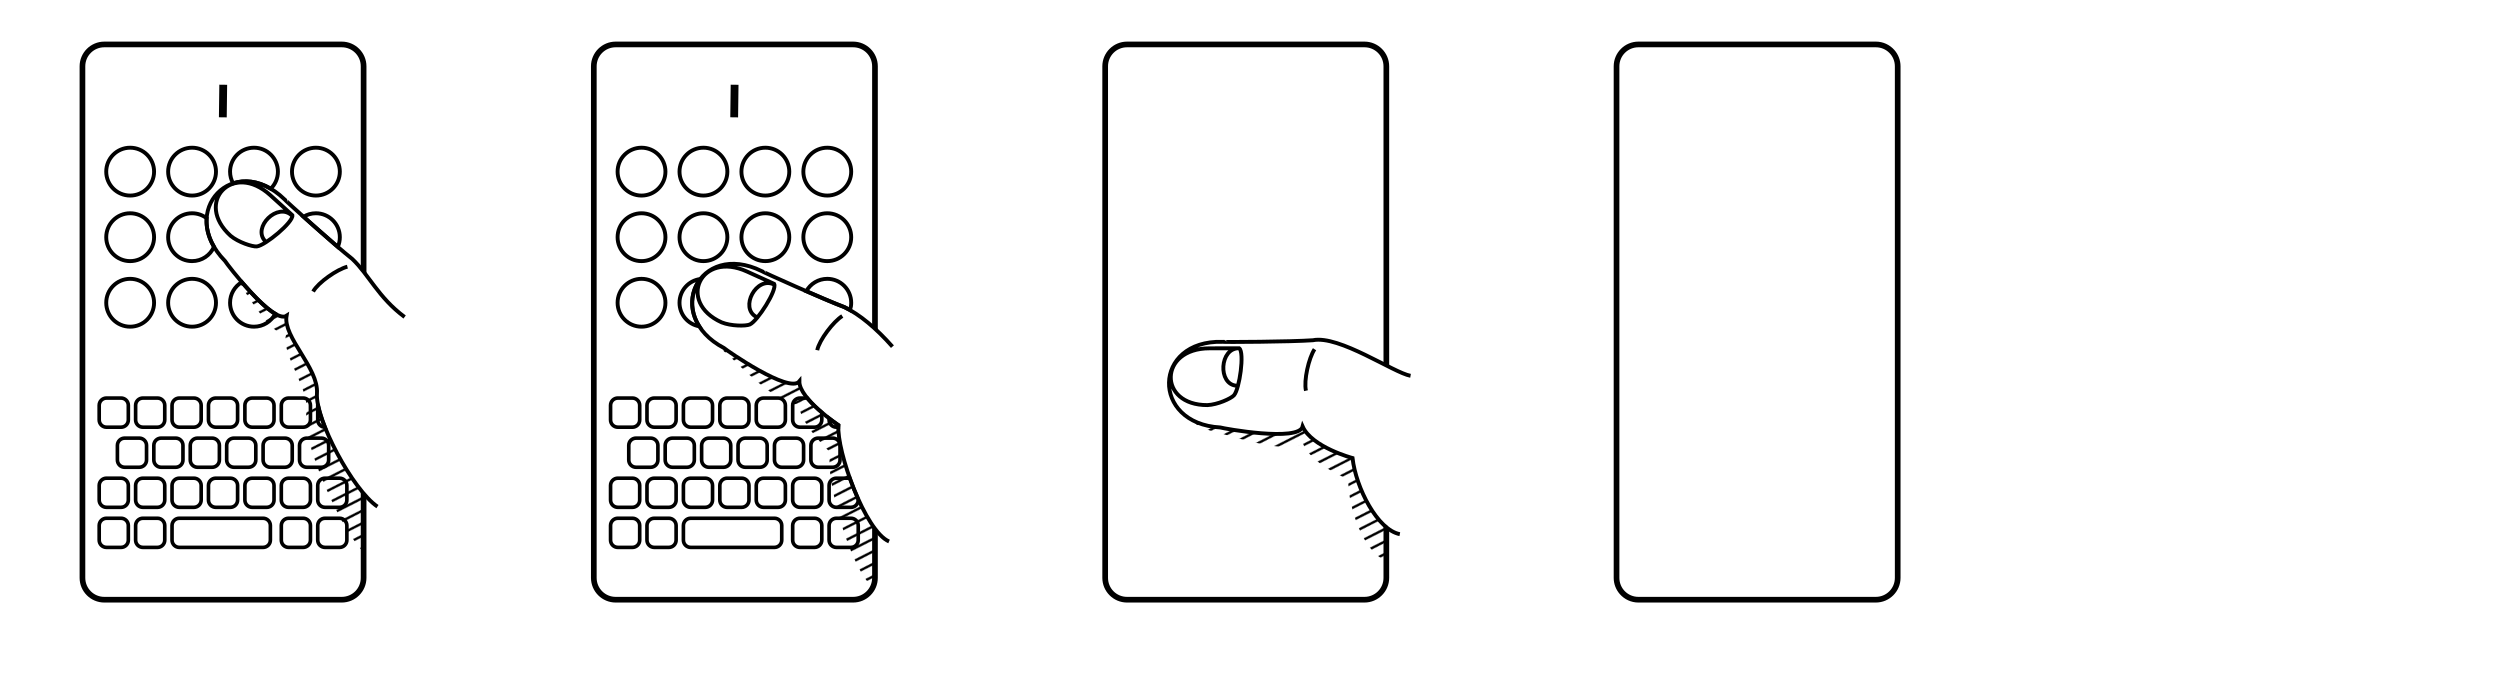
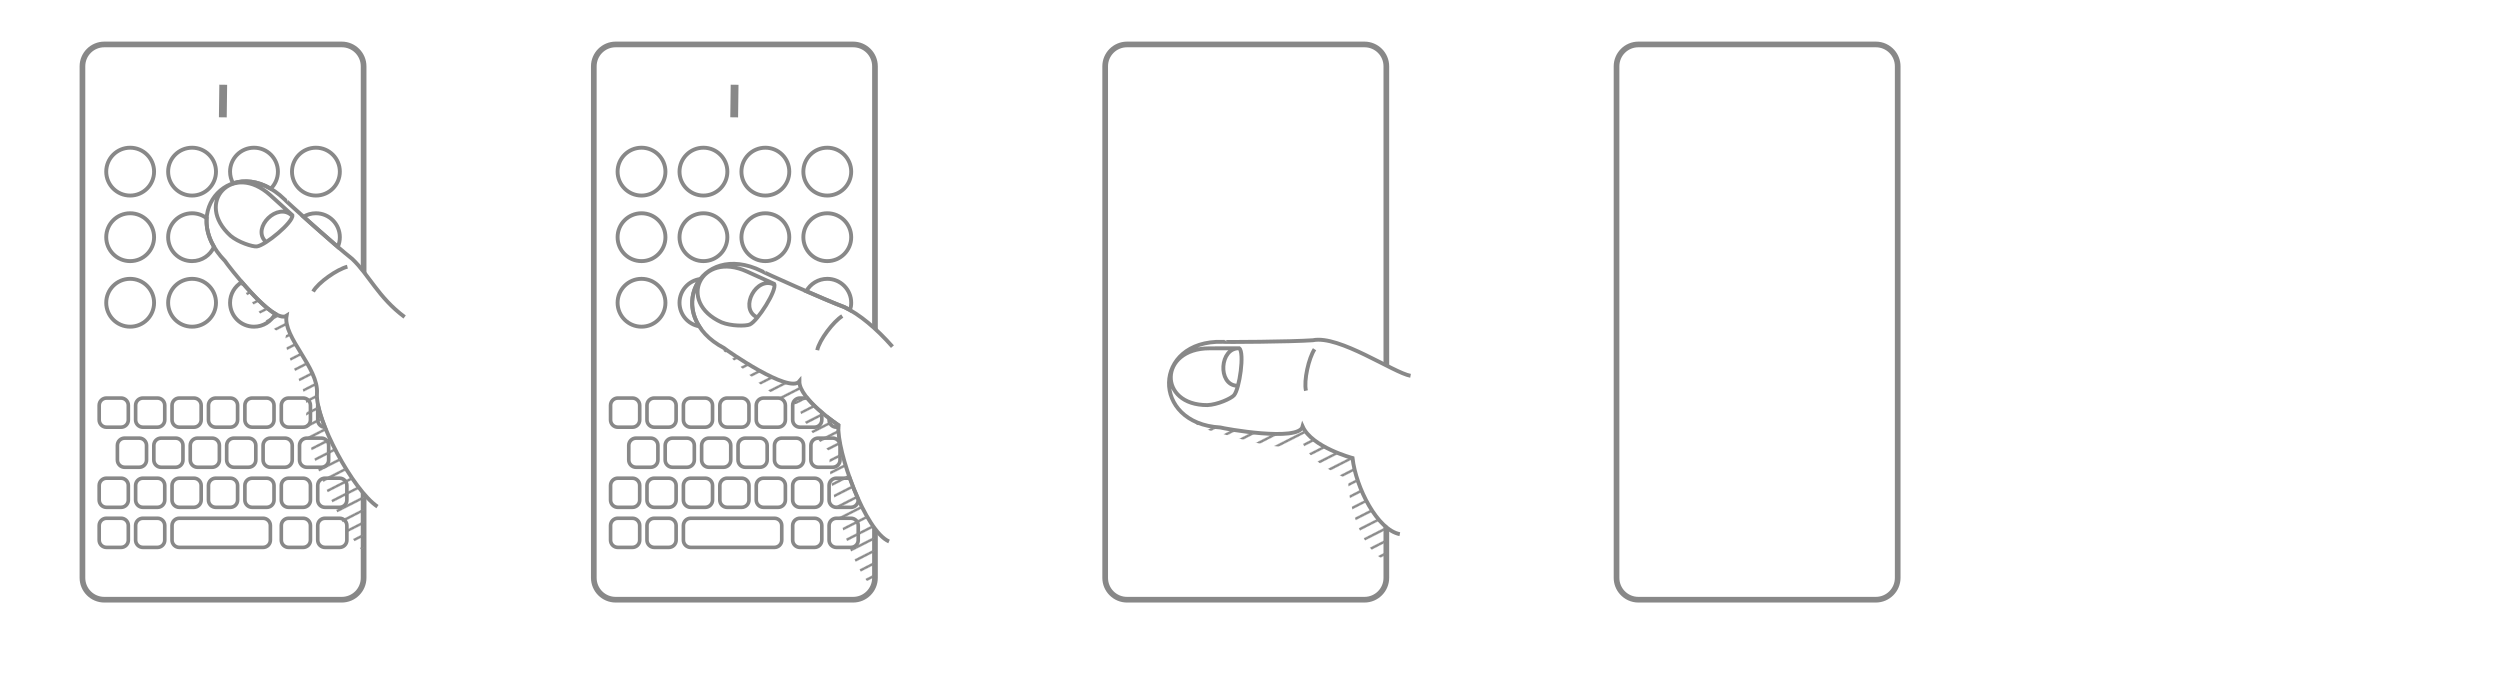
- <svg xmlns="http://www.w3.org/2000/svg" viewBox="0 0 640 175" version="1.1" id="svg1282">
-   <defs id="defs686">
+ <svg xmlns="http://www.w3.org/2000/svg" viewBox="0 0 640 175" version="1.1">
+   <defs>
    <pattern x="0" y="0" width="25" height="25" patternUnits="userSpaceOnUse" viewBox="0 0 100 100" patternTransform="matrix(-0.053636, 0.155565, -0.150254, -0.051805, 71.06921, 93.67004)" id="pattern-0">
-       <rect width="15.358" height="154.244" style="fill: black;" transform="matrix(0.707107, -0.707107, 0.707107, 0.707107, -9.963383, 0.896367)" id="rect667" />
-       <rect width="15.358" height="154.244" style="fill: black;" transform="matrix(0.707107, -0.707107, 0.707107, 0.707107, -60, 50.85975)" id="rect669" />
-       <rect width="15.358" height="154.244" style="fill: black;" transform="matrix(0.707107, -0.707107, 0.707107, 0.707107, 40, -49.14025)" id="rect671" />
+       <rect width="15.358" height="154.244" style="fill: #888;" transform="matrix(0.707107, -0.707107, 0.707107, 0.707107, -9.963383, 0.896367)" />
+       <rect width="15.358" height="154.244" style="fill: #888;" transform="matrix(0.707107, -0.707107, 0.707107, 0.707107, -60, 50.85975)" />
+       <rect width="15.358" height="154.244" style="fill: #888;" transform="matrix(0.707107, -0.707107, 0.707107, 0.707107, 40, -49.14025)" />
    </pattern>
  </defs>
-   <circle style="stroke: rgb(0, 0, 0); fill: none;" cx="33.319" cy="43.938" r="6.125" id="circle966" />
-   <circle style="stroke: rgb(0, 0, 0); fill: none;" cx="49.169" cy="43.938" r="6.125" id="circle968" />
-   <path d="M 71.146 43.938 C 71.146 45.648 70.444 47.196 69.313 48.308 C 65.866 46.273 62.473 46.002 59.674 46.929 C 59.178 46.044 58.896 45.023 58.896 43.938 C 58.896 40.554 61.639 37.812 65.021 37.812 C 68.404 37.812 71.146 40.554 71.146 43.938 Z" style="stroke: rgb(0, 0, 0); fill: none;" id="path970" />
-   <circle style="stroke: rgb(0, 0, 0); fill: none;" cx="80.873" cy="43.938" r="6.125" id="circle972" />
-   <circle style="stroke: rgb(0, 0, 0); fill: none;" cx="33.319" cy="60.721" r="6.125" id="circle974" />
-   <path d="M 49.169 66.846 C 45.787 66.846 43.044 64.104 43.044 60.721 C 43.044 57.338 45.787 54.596 49.169 54.596 C 50.571 54.596 51.863 55.067 52.895 55.858 C 52.743 58.146 53.301 60.66 54.782 63.179 C 53.835 65.338 51.679 66.846 49.169 66.846 Z" style="stroke: rgb(0, 0, 0); fill: none;" id="path976" />
-   <path d="M 65.021 83.63 C 61.639 83.63 58.896 80.888 58.896 77.505 C 58.896 75.258 60.105 73.294 61.91 72.228 C 64.553 75.313 67.904 78.844 70.455 80.336 C 69.431 82.294 67.383 83.63 65.021 83.63 Z" style="stroke: rgb(0, 0, 0); fill: none;" id="path978" />
-   <path d="M 86.998 60.721 C 86.998 61.605 86.81 62.445 86.473 63.204 C 83.755 60.871 80.401 57.906 77.696 55.483 C 78.623 54.92 79.71 54.596 80.873 54.596 C 84.255 54.596 86.998 57.338 86.998 60.721 Z" style="stroke: rgb(0, 0, 0); fill: none;" id="path980" />
-   <circle style="stroke: rgb(0, 0, 0); fill: none;" cx="33.319" cy="77.505" r="6.125" id="circle982" />
-   <circle style="stroke: rgb(0, 0, 0); fill: none;" cx="49.169" cy="77.505" r="6.125" id="circle984" />
-   <g transform="matrix(0.932436, 0, 0, 0.932436, -351.9073, -268.6124)" id="g1036">
-     <rect x="404.639" y="397.362" width="8" height="8" rx="2" ry="2" style="fill: none; stroke: rgb(0, 0, 0);" id="rect986" />
-     <rect x="414.639" y="397.362" width="8" height="8" rx="2" ry="2" style="fill: none; stroke: rgb(0, 0, 0);" id="rect988" />
-     <rect x="424.639" y="397.362" width="8" height="8" rx="2" ry="2" style="fill: none; stroke: rgb(0, 0, 0);" id="rect990" />
-     <rect x="434.639" y="397.362" width="8" height="8" rx="2" ry="2" style="fill: none; stroke: rgb(0, 0, 0);" id="rect992" />
-     <rect x="444.639" y="397.362" width="8" height="8" rx="2" ry="2" style="fill: none; stroke: rgb(0, 0, 0);" id="rect994" />
-     <rect x="454.639" y="397.362" width="8" height="8" rx="2" ry="2" style="fill: none; stroke: rgb(0, 0, 0);" id="rect996" />
-     <path d="M 464.639 403.362 L 464.639 399.362 C 464.639 399.242 464.65 399.124 464.67 399.01 C 465.019 400.856 465.706 403.037 466.628 405.362 C 465.528 405.356 464.639 404.463 464.639 403.362 Z" style="fill: none; stroke: rgb(0, 0, 0);" id="path998" />
-     <rect x="409.639" y="408.362" width="8" height="8" rx="2" ry="2" style="fill: none; stroke: rgb(0, 0, 0);" id="rect1000" />
-     <rect x="419.639" y="408.362" width="8" height="8" rx="2" ry="2" style="fill: none; stroke: rgb(0, 0, 0);" id="rect1002" />
-     <rect x="429.639" y="408.362" width="8" height="8" rx="2" ry="2" style="fill: none; stroke: rgb(0, 0, 0);" id="rect1004" />
-     <rect x="439.639" y="408.362" width="8" height="8" rx="2" ry="2" style="fill: none; stroke: rgb(0, 0, 0);" id="rect1006" />
-     <rect x="449.639" y="408.362" width="8" height="8" rx="2" ry="2" style="fill: none; stroke: rgb(0, 0, 0);" id="rect1008" />
-     <rect x="459.639" y="408.362" width="8" height="8" rx="2" ry="2" style="fill: none; stroke: rgb(0, 0, 0);" id="rect1010" />
-     <rect x="404.639" y="419.362" width="8" height="8" rx="2" ry="2" style="fill: none; stroke: rgb(0, 0, 0);" id="rect1012" />
-     <rect x="414.639" y="419.362" width="8" height="8" rx="2" ry="2" style="fill: none; stroke: rgb(0, 0, 0);" id="rect1014" />
-     <rect x="424.639" y="419.362" width="8" height="8" rx="2" ry="2" style="fill: none; stroke: rgb(0, 0, 0);" id="rect1016" />
-     <rect x="434.639" y="419.362" width="8" height="8" rx="2" ry="2" style="fill: none; stroke: rgb(0, 0, 0);" id="rect1018" />
-     <rect x="444.639" y="419.362" width="8" height="8" rx="2" ry="2" style="fill: none; stroke: rgb(0, 0, 0);" id="rect1020" />
-     <rect x="454.639" y="419.362" width="8" height="8" rx="2" ry="2" style="fill: none; stroke: rgb(0, 0, 0);" id="rect1022" />
-     <rect x="464.639" y="419.362" width="8" height="8" rx="2" ry="2" style="fill: none; stroke: rgb(0, 0, 0);" id="rect1024" />
-     <rect x="404.639" y="430.362" width="8" height="8" rx="2" ry="2" style="fill: none; stroke: rgb(0, 0, 0);" id="rect1026" />
-     <rect x="414.639" y="430.362" width="8" height="8" rx="2" ry="2" style="fill: none; stroke: rgb(0, 0, 0);" id="rect1028" />
-     <rect x="424.639" y="430.362" width="27" height="8" rx="2" ry="2" style="fill: none; stroke: rgb(0, 0, 0);" id="rect1030" />
-     <rect x="454.639" y="430.362" width="8" height="8" rx="2" ry="2" style="fill: none; stroke: rgb(0, 0, 0);" id="rect1032" />
-     <rect x="464.639" y="430.362" width="8" height="8" rx="2" ry="2" style="fill: none; stroke: rgb(0, 0, 0);" id="rect1034" />
+   <circle style="stroke: #888; fill: none;" cx="33.319" cy="43.938" r="6.125" />
+   <circle style="stroke: #888; fill: none;" cx="49.169" cy="43.938" r="6.125" />
+   <path d="M 71.146 43.938 C 71.146 45.648 70.444 47.196 69.313 48.308 C 65.866 46.273 62.473 46.002 59.674 46.929 C 59.178 46.044 58.896 45.023 58.896 43.938 C 58.896 40.554 61.639 37.812 65.021 37.812 C 68.404 37.812 71.146 40.554 71.146 43.938 Z" style="stroke: #888; fill: none;" />
+   <circle style="stroke: #888; fill: none;" cx="80.873" cy="43.938" r="6.125" />
+   <circle style="stroke: #888; fill: none;" cx="33.319" cy="60.721" r="6.125" />
+   <path d="M 49.169 66.846 C 45.787 66.846 43.044 64.104 43.044 60.721 C 43.044 57.338 45.787 54.596 49.169 54.596 C 50.571 54.596 51.863 55.067 52.895 55.858 C 52.743 58.146 53.301 60.66 54.782 63.179 C 53.835 65.338 51.679 66.846 49.169 66.846 Z" style="stroke: #888; fill: none;" />
+   <path d="M 65.021 83.63 C 61.639 83.63 58.896 80.888 58.896 77.505 C 58.896 75.258 60.105 73.294 61.91 72.228 C 64.553 75.313 67.904 78.844 70.455 80.336 C 69.431 82.294 67.383 83.63 65.021 83.63 Z" style="stroke: #888; fill: none;" />
+   <path d="M 86.998 60.721 C 86.998 61.605 86.81 62.445 86.473 63.204 C 83.755 60.871 80.401 57.906 77.696 55.483 C 78.623 54.92 79.71 54.596 80.873 54.596 C 84.255 54.596 86.998 57.338 86.998 60.721 Z" style="stroke: #888; fill: none;" />
+   <circle style="stroke: #888; fill: none;" cx="33.319" cy="77.505" r="6.125" />
+   <circle style="stroke: #888; fill: none;" cx="49.169" cy="77.505" r="6.125" />
+   <g transform="matrix(0.932436, 0, 0, 0.932436, -351.9073, -268.6124)">
+     <rect x="404.639" y="397.362" width="8" height="8" rx="2" ry="2" style="fill: none; stroke: #888;" />
+     <rect x="414.639" y="397.362" width="8" height="8" rx="2" ry="2" style="fill: none; stroke: #888;" />
+     <rect x="424.639" y="397.362" width="8" height="8" rx="2" ry="2" style="fill: none; stroke: #888;" />
+     <rect x="434.639" y="397.362" width="8" height="8" rx="2" ry="2" style="fill: none; stroke: #888;" />
+     <rect x="444.639" y="397.362" width="8" height="8" rx="2" ry="2" style="fill: none; stroke: #888;" />
+     <rect x="454.639" y="397.362" width="8" height="8" rx="2" ry="2" style="fill: none; stroke: #888;" />
+     <path d="M 464.639 403.362 L 464.639 399.362 C 464.639 399.242 464.65 399.124 464.67 399.01 C 465.019 400.856 465.706 403.037 466.628 405.362 C 465.528 405.356 464.639 404.463 464.639 403.362 Z" style="fill: none; stroke: #888;" />
+     <rect x="409.639" y="408.362" width="8" height="8" rx="2" ry="2" style="fill: none; stroke: #888;" />
+     <rect x="419.639" y="408.362" width="8" height="8" rx="2" ry="2" style="fill: none; stroke: #888;" />
+     <rect x="429.639" y="408.362" width="8" height="8" rx="2" ry="2" style="fill: none; stroke: #888;" />
+     <rect x="439.639" y="408.362" width="8" height="8" rx="2" ry="2" style="fill: none; stroke: #888;" />
+     <rect x="449.639" y="408.362" width="8" height="8" rx="2" ry="2" style="fill: none; stroke: #888;" />
+     <rect x="459.639" y="408.362" width="8" height="8" rx="2" ry="2" style="fill: none; stroke: #888;" />
+     <rect x="404.639" y="419.362" width="8" height="8" rx="2" ry="2" style="fill: none; stroke: #888;" />
+     <rect x="414.639" y="419.362" width="8" height="8" rx="2" ry="2" style="fill: none; stroke: #888;" />
+     <rect x="424.639" y="419.362" width="8" height="8" rx="2" ry="2" style="fill: none; stroke: #888;" />
+     <rect x="434.639" y="419.362" width="8" height="8" rx="2" ry="2" style="fill: none; stroke: #888;" />
+     <rect x="444.639" y="419.362" width="8" height="8" rx="2" ry="2" style="fill: none; stroke: #888;" />
+     <rect x="454.639" y="419.362" width="8" height="8" rx="2" ry="2" style="fill: none; stroke: #888;" />
+     <rect x="464.639" y="419.362" width="8" height="8" rx="2" ry="2" style="fill: none; stroke: #888;" />
+     <rect x="404.639" y="430.362" width="8" height="8" rx="2" ry="2" style="fill: none; stroke: #888;" />
+     <rect x="414.639" y="430.362" width="8" height="8" rx="2" ry="2" style="fill: none; stroke: #888;" />
+     <rect x="424.639" y="430.362" width="27" height="8" rx="2" ry="2" style="fill: none; stroke: #888;" />
+     <rect x="454.639" y="430.362" width="8" height="8" rx="2" ry="2" style="fill: none; stroke: #888;" />
+     <rect x="464.639" y="430.362" width="8" height="8" rx="2" ry="2" style="fill: none; stroke: #888;" />
  </g>
-   <path d="M 96.627 129.693 C 90.286 125.399 80.679 107.353 81.142 100.697 C 81.599 94.179 72.404 86.378 73.353 80.836 C 69.899 83.103 58.076 67.61 57.599 66.805 C 45.115 54.083 59.863 38.546 72.806 50.998 C 72.741 51.09 85.937 62.957 90.165 66.279 C 94.479 70.352 96.772 76.083 103.584 81.151 M 80.156 74.635 C 81.475 72.291 86.344 68.92 88.935 68.272 M 65.741 63.09 C 64.595 63.191 61.012 62.025 59.031 60.365 C 49.599 51.855 59.593 41.211 69.208 49.978 L 74.852 55.098 C 75.159 56.837 67.887 62.858 65.741 63.09 Z M 67.932 61.769 C 64.433 58.253 71.145 51.591 74.773 55.231" style="stroke: rgb(0, 0, 0); fill: none;" id="path1038" />
-   <line style="stroke: rgb(0, 0, 0); stroke-width: 2px;" x1="57.042" y1="30.037" x2="57.148" y2="21.694" id="line1040" />
-   <path style="color:#000000;font-style:normal;font-variant:normal;font-weight:normal;font-stretch:normal;font-size:medium;line-height:normal;font-family:sans-serif;font-variant-ligatures:normal;font-variant-position:normal;font-variant-caps:normal;font-variant-numeric:normal;font-variant-alternates:normal;font-variant-east-asian:normal;font-feature-settings:normal;font-variation-settings:normal;text-indent:0;text-align:start;text-decoration:none;text-decoration-line:none;text-decoration-style:solid;text-decoration-color:#000000;letter-spacing:normal;word-spacing:normal;text-transform:none;writing-mode:lr-tb;direction:ltr;text-orientation:mixed;dominant-baseline:auto;baseline-shift:baseline;text-anchor:start;white-space:normal;shape-padding:0;shape-margin:0;inline-size:0;clip-rule:nonzero;display:inline;overflow:visible;visibility:visible;opacity:1;isolation:auto;mix-blend-mode:normal;color-interpolation:sRGB;color-interpolation-filters:linearRGB;solid-color:#000000;solid-opacity:1;vector-effect:none;fill:#000000;fill-opacity:1;fill-rule:nonzero;stroke:none;stroke-linecap:butt;stroke-linejoin:miter;stroke-miterlimit:4;stroke-dasharray:none;stroke-dashoffset:0;stroke-opacity:1;color-rendering:auto;image-rendering:auto;shape-rendering:auto;text-rendering:auto;enable-background:accumulate;stop-color:#000000;stop-opacity:1" d="M 26.702 10.651 C 23.218 10.651 20.379 13.49 20.379 16.973 L 20.379 147.93 C 20.379 151.413 23.218 154.252 26.702 154.252 L 87.49 154.252 C 90.972 154.252 93.811 151.413 93.811 147.93 L 93.811 127.2 L 92.356 125.857 L 92.356 147.93 C 92.356 150.627 90.186 152.797 87.49 152.797 L 26.702 152.797 C 24.004 152.797 21.833 150.627 21.833 147.93 L 21.833 16.973 C 21.833 14.276 24.004 12.105 26.702 12.105 L 87.49 12.105 C 90.186 12.105 92.356 14.276 92.356 16.973 L 92.356 68.656 L 93.811 70.335 L 93.811 16.973 C 93.811 13.49 90.972 10.651 87.49 10.651 Z" id="path1042" />
-   <path d="M 93.179 141.385 C 87.467 136.284 77.033 112.617 78.38 106.082 C 79.701 99.683 71.629 90.726 73.308 85.36 C 69.677 87.102 60.412 71.055 59.61 69.45 C 63.241 73.992 70.723 82.562 73.353 80.836 C 72.404 86.378 81.599 94.179 81.142 100.697 C 80.702 107.025 87.906 120.322 93.135 126.431 L 93.179 141.385 Z" style="fill: url(#pattern-0);" id="path1044" />
-   <circle style="stroke: rgb(0, 0, 0); fill: none;" cx="164.228" cy="43.938" r="6.125" id="circle1102" />
-   <circle style="stroke: rgb(0, 0, 0); fill: none;" cx="180.079" cy="43.938" r="6.125" id="circle1104" />
-   <circle style="stroke: rgb(0, 0, 0); fill: none;" cx="195.93" cy="43.938" r="6.125" id="circle1106" />
-   <circle style="stroke: rgb(0, 0, 0); fill: none;" cx="211.782" cy="43.938" r="6.125" id="circle1108" />
-   <circle style="stroke: rgb(0, 0, 0); fill: none;" cx="164.228" cy="60.721" r="6.125" id="circle1110" />
-   <circle style="stroke: rgb(0, 0, 0); fill: none;" cx="180.079" cy="60.721" r="6.125" id="circle1112" />
-   <circle style="stroke: rgb(0, 0, 0); fill: none;" cx="211.782" cy="60.721" r="6.125" id="circle1114" />
-   <circle style="stroke: rgb(0, 0, 0); fill: none;" cx="164.228" cy="77.505" r="6.125" id="circle1116" />
-   <path d="M 173.953 77.505 C 173.953 74.394 176.274 71.823 179.279 71.431 C 176.769 74.658 176.352 79.37 178.999 83.535 C 176.132 83.026 173.953 80.519 173.953 77.505 Z" style="stroke: rgb(0, 0, 0); fill: none;" id="path1118" />
-   <g transform="matrix(0.932436, 0, 0, 0.932436, -220.9982, -268.6124)" id="g1170">
-     <rect x="404.639" y="397.362" width="8" height="8" rx="2" ry="2" style="fill: none; stroke: rgb(0, 0, 0);" id="rect1120" />
-     <rect x="414.639" y="397.362" width="8" height="8" rx="2" ry="2" style="fill: none; stroke: rgb(0, 0, 0);" id="rect1122" />
-     <rect x="424.639" y="397.362" width="8" height="8" rx="2" ry="2" style="fill: none; stroke: rgb(0, 0, 0);" id="rect1124" />
-     <rect x="434.639" y="397.362" width="8" height="8" rx="2" ry="2" style="fill: none; stroke: rgb(0, 0, 0);" id="rect1126" />
-     <rect x="444.639" y="397.362" width="8" height="8" rx="2" ry="2" style="fill: none; stroke: rgb(0, 0, 0);" id="rect1128" />
-     <path d="M 456.639 397.362 L 458.648 397.362 C 459.798 398.766 461.255 400.14 462.639 401.317 L 462.639 403.362 C 462.639 404.467 461.744 405.362 460.639 405.362 L 456.639 405.362 C 455.534 405.362 454.639 404.467 454.639 403.362 L 454.639 399.362 C 454.639 398.257 455.534 397.362 456.639 397.362 Z" style="fill: none; stroke: rgb(0, 0, 0);" id="path1130" />
-     <path d="M 466.639 405.362 C 465.534 405.362 464.639 404.467 464.639 403.362 L 464.639 402.935 C 466.115 404.073 467.196 404.793 467.196 404.793 C 467.183 404.974 467.176 405.164 467.173 405.362 Z" style="fill: none; stroke: rgb(0, 0, 0);" id="path1132" />
-     <rect x="409.639" y="408.362" width="8" height="8" rx="2" ry="2" style="fill: none; stroke: rgb(0, 0, 0);" id="rect1134" />
-     <rect x="419.639" y="408.362" width="8" height="8" rx="2" ry="2" style="fill: none; stroke: rgb(0, 0, 0);" id="rect1136" />
-     <rect x="429.639" y="408.362" width="8" height="8" rx="2" ry="2" style="fill: none; stroke: rgb(0, 0, 0);" id="rect1138" />
-     <rect x="439.639" y="408.362" width="8" height="8" rx="2" ry="2" style="fill: none; stroke: rgb(0, 0, 0);" id="rect1140" />
-     <rect x="449.639" y="408.362" width="8" height="8" rx="2" ry="2" style="fill: none; stroke: rgb(0, 0, 0);" id="rect1142" />
-     <rect x="459.639" y="408.362" width="8" height="8" rx="2" ry="2" style="fill: none; stroke: rgb(0, 0, 0);" id="rect1144" />
-     <rect x="404.639" y="419.362" width="8" height="8" rx="2" ry="2" style="fill: none; stroke: rgb(0, 0, 0);" id="rect1146" />
-     <rect x="414.639" y="419.362" width="8" height="8" rx="2" ry="2" style="fill: none; stroke: rgb(0, 0, 0);" id="rect1148" />
-     <rect x="424.639" y="419.362" width="8" height="8" rx="2" ry="2" style="fill: none; stroke: rgb(0, 0, 0);" id="rect1150" />
-     <rect x="434.639" y="419.362" width="8" height="8" rx="2" ry="2" style="fill: none; stroke: rgb(0, 0, 0);" id="rect1152" />
-     <rect x="444.639" y="419.362" width="8" height="8" rx="2" ry="2" style="fill: none; stroke: rgb(0, 0, 0);" id="rect1154" />
-     <rect x="454.639" y="419.362" width="8" height="8" rx="2" ry="2" style="fill: none; stroke: rgb(0, 0, 0);" id="rect1156" />
-     <path d="M 466.639 419.362 L 470.328 419.362 C 471.021 421.303 471.801 423.25 472.639 425.105 L 472.639 425.362 C 472.639 426.467 471.744 427.362 470.639 427.362 L 466.639 427.362 C 465.534 427.362 464.639 426.467 464.639 425.362 L 464.639 421.362 C 464.639 420.257 465.534 419.362 466.639 419.362 Z" style="fill: none; stroke: rgb(0, 0, 0);" id="path1158" />
-     <rect x="404.639" y="430.362" width="8" height="8" rx="2" ry="2" style="fill: none; stroke: rgb(0, 0, 0);" id="rect1160" />
-     <rect x="414.639" y="430.362" width="8" height="8" rx="2" ry="2" style="fill: none; stroke: rgb(0, 0, 0);" id="rect1162" />
-     <rect x="424.639" y="430.362" width="27" height="8" rx="2" ry="2" style="fill: none; stroke: rgb(0, 0, 0);" id="rect1164" />
-     <rect x="454.639" y="430.362" width="8" height="8" rx="2" ry="2" style="fill: none; stroke: rgb(0, 0, 0);" id="rect1166" />
-     <rect x="464.639" y="430.362" width="8" height="8" rx="2" ry="2" style="fill: none; stroke: rgb(0, 0, 0);" id="rect1168" />
+   <path d="M 96.627 129.693 C 90.286 125.399 80.679 107.353 81.142 100.697 C 81.599 94.179 72.404 86.378 73.353 80.836 C 69.899 83.103 58.076 67.61 57.599 66.805 C 45.115 54.083 59.863 38.546 72.806 50.998 C 72.741 51.09 85.937 62.957 90.165 66.279 C 94.479 70.352 96.772 76.083 103.584 81.151 M 80.156 74.635 C 81.475 72.291 86.344 68.92 88.935 68.272 M 65.741 63.09 C 64.595 63.191 61.012 62.025 59.031 60.365 C 49.599 51.855 59.593 41.211 69.208 49.978 L 74.852 55.098 C 75.159 56.837 67.887 62.858 65.741 63.09 Z M 67.932 61.769 C 64.433 58.253 71.145 51.591 74.773 55.231" style="stroke: #888; fill: none;" />
+   <line style="stroke: #888; stroke-width: 2px;" x1="57.042" y1="30.037" x2="57.148" y2="21.694" />
+   <path style="fill: #888;" d="M 26.702 10.651 C 23.218 10.651 20.379 13.49 20.379 16.973 L 20.379 147.93 C 20.379 151.413 23.218 154.252 26.702 154.252 L 87.49 154.252 C 90.972 154.252 93.811 151.413 93.811 147.93 L 93.811 127.2 L 92.356 125.857 L 92.356 147.93 C 92.356 150.627 90.186 152.797 87.49 152.797 L 26.702 152.797 C 24.004 152.797 21.833 150.627 21.833 147.93 L 21.833 16.973 C 21.833 14.276 24.004 12.105 26.702 12.105 L 87.49 12.105 C 90.186 12.105 92.356 14.276 92.356 16.973 L 92.356 68.656 L 93.811 70.335 L 93.811 16.973 C 93.811 13.49 90.972 10.651 87.49 10.651 Z" />
+   <path d="M 93.179 141.385 C 87.467 136.284 77.033 112.617 78.38 106.082 C 79.701 99.683 71.629 90.726 73.308 85.36 C 69.677 87.102 60.412 71.055 59.61 69.45 C 63.241 73.992 70.723 82.562 73.353 80.836 C 72.404 86.378 81.599 94.179 81.142 100.697 C 80.702 107.025 87.906 120.322 93.135 126.431 L 93.179 141.385 Z" style="fill: url(#pattern-0);" />
+   <circle style="stroke: #888; fill: none;" cx="164.228" cy="43.938" r="6.125" />
+   <circle style="stroke: #888; fill: none;" cx="180.079" cy="43.938" r="6.125" />
+   <circle style="stroke: #888; fill: none;" cx="195.93" cy="43.938" r="6.125" />
+   <circle style="stroke: #888; fill: none;" cx="211.782" cy="43.938" r="6.125" />
+   <circle style="stroke: #888; fill: none;" cx="164.228" cy="60.721" r="6.125" />
+   <circle style="stroke: #888; fill: none;" cx="180.079" cy="60.721" r="6.125" />
+   <circle style="stroke: #888; fill: none;" cx="211.782" cy="60.721" r="6.125" />
+   <circle style="stroke: #888; fill: none;" cx="164.228" cy="77.505" r="6.125" />
+   <path d="M 173.953 77.505 C 173.953 74.394 176.274 71.823 179.279 71.431 C 176.769 74.658 176.352 79.37 178.999 83.535 C 176.132 83.026 173.953 80.519 173.953 77.505 Z" style="stroke: #888; fill: none;" />
+   <g transform="matrix(0.932436, 0, 0, 0.932436, -220.9982, -268.6124)">
+     <rect x="404.639" y="397.362" width="8" height="8" rx="2" ry="2" style="fill: none; stroke: #888;" />
+     <rect x="414.639" y="397.362" width="8" height="8" rx="2" ry="2" style="fill: none; stroke: #888;" />
+     <rect x="424.639" y="397.362" width="8" height="8" rx="2" ry="2" style="fill: none; stroke: #888;" />
+     <rect x="434.639" y="397.362" width="8" height="8" rx="2" ry="2" style="fill: none; stroke: #888;" />
+     <rect x="444.639" y="397.362" width="8" height="8" rx="2" ry="2" style="fill: none; stroke: #888;" />
+     <path d="M 456.639 397.362 L 458.648 397.362 C 459.798 398.766 461.255 400.14 462.639 401.317 L 462.639 403.362 C 462.639 404.467 461.744 405.362 460.639 405.362 L 456.639 405.362 C 455.534 405.362 454.639 404.467 454.639 403.362 L 454.639 399.362 C 454.639 398.257 455.534 397.362 456.639 397.362 Z" style="fill: none; stroke: #888;" />
+     <path d="M 466.639 405.362 C 465.534 405.362 464.639 404.467 464.639 403.362 L 464.639 402.935 C 466.115 404.073 467.196 404.793 467.196 404.793 C 467.183 404.974 467.176 405.164 467.173 405.362 Z" style="fill: none; stroke: #888;" />
+     <rect x="409.639" y="408.362" width="8" height="8" rx="2" ry="2" style="fill: none; stroke: #888;" />
+     <rect x="419.639" y="408.362" width="8" height="8" rx="2" ry="2" style="fill: none; stroke: #888;" />
+     <rect x="429.639" y="408.362" width="8" height="8" rx="2" ry="2" style="fill: none; stroke: #888;" />
+     <rect x="439.639" y="408.362" width="8" height="8" rx="2" ry="2" style="fill: none; stroke: #888;" />
+     <rect x="449.639" y="408.362" width="8" height="8" rx="2" ry="2" style="fill: none; stroke: #888;" />
+     <rect x="459.639" y="408.362" width="8" height="8" rx="2" ry="2" style="fill: none; stroke: #888;" />
+     <rect x="404.639" y="419.362" width="8" height="8" rx="2" ry="2" style="fill: none; stroke: #888;" />
+     <rect x="414.639" y="419.362" width="8" height="8" rx="2" ry="2" style="fill: none; stroke: #888;" />
+     <rect x="424.639" y="419.362" width="8" height="8" rx="2" ry="2" style="fill: none; stroke: #888;" />
+     <rect x="434.639" y="419.362" width="8" height="8" rx="2" ry="2" style="fill: none; stroke: #888;" />
+     <rect x="444.639" y="419.362" width="8" height="8" rx="2" ry="2" style="fill: none; stroke: #888;" />
+     <rect x="454.639" y="419.362" width="8" height="8" rx="2" ry="2" style="fill: none; stroke: #888;" />
+     <path d="M 466.639 419.362 L 470.328 419.362 C 471.021 421.303 471.801 423.25 472.639 425.105 L 472.639 425.362 C 472.639 426.467 471.744 427.362 470.639 427.362 L 466.639 427.362 C 465.534 427.362 464.639 426.467 464.639 425.362 L 464.639 421.362 C 464.639 420.257 465.534 419.362 466.639 419.362 Z" style="fill: none; stroke: #888;" />
+     <rect x="404.639" y="430.362" width="8" height="8" rx="2" ry="2" style="fill: none; stroke: #888;" />
+     <rect x="414.639" y="430.362" width="8" height="8" rx="2" ry="2" style="fill: none; stroke: #888;" />
+     <rect x="424.639" y="430.362" width="27" height="8" rx="2" ry="2" style="fill: none; stroke: #888;" />
+     <rect x="454.639" y="430.362" width="8" height="8" rx="2" ry="2" style="fill: none; stroke: #888;" />
+     <rect x="464.639" y="430.362" width="8" height="8" rx="2" ry="2" style="fill: none; stroke: #888;" />
  </g>
-   <circle style="stroke: rgb(0, 0, 0); fill: none;" cx="195.93" cy="60.721" r="6.125" id="circle1172" />
-   <path d="M 217.907 77.505 C 217.907 78.159 217.804 78.79 217.614 79.381 C 217.132 79.106 216.655 78.856 216.185 78.631 C 214.147 77.876 210.288 76.239 206.415 74.55 C 207.458 72.66 209.47 71.38 211.782 71.38 C 215.164 71.38 217.907 74.122 217.907 77.505 Z" style="stroke: rgb(0, 0, 0); fill: none;" id="path1174" />
-   <path d="M 227.598 138.618 C 221.491 136.002 214.151 115.609 214.632 108.831 C 214.632 108.831 204.603 102.151 204.633 97.633 C 202.036 100.849 186.041 89.714 185.342 89.094 C 169.563 80.801 178.852 61.497 194.984 69.392 C 194.951 69.5 211.143 76.762 216.185 78.631 C 220.028 80.467 224.31 84.03 228.468 88.739 M 209.212 89.647 C 209.751 87.012 213.356 82.314 215.623 80.905 M 191.956 83.066 C 190.896 83.514 187.129 83.5 184.734 82.525 C 173.152 77.309 179.409 64.117 191.246 69.522 L 198.185 72.67 C 199.009 74.233 193.928 82.188 191.956 83.066 Z M 193.639 81.138 C 189.231 78.86 193.65 70.52 198.218 72.875" style="stroke: rgb(0, 0, 0); fill: none;" id="path1176" />
-   <line style="stroke: rgb(0, 0, 0); stroke-width: 2px;" x1="187.951" y1="30.037" x2="188.057" y2="21.694" id="line1178" />
-   <path style="color:#000000;font-style:normal;font-variant:normal;font-weight:normal;font-stretch:normal;font-size:medium;line-height:normal;font-family:sans-serif;font-variant-ligatures:normal;font-variant-position:normal;font-variant-caps:normal;font-variant-numeric:normal;font-variant-alternates:normal;font-variant-east-asian:normal;font-feature-settings:normal;font-variation-settings:normal;text-indent:0;text-align:start;text-decoration:none;text-decoration-line:none;text-decoration-style:solid;text-decoration-color:#000000;letter-spacing:normal;word-spacing:normal;text-transform:none;writing-mode:lr-tb;direction:ltr;text-orientation:mixed;dominant-baseline:auto;baseline-shift:baseline;text-anchor:start;white-space:normal;shape-padding:0;shape-margin:0;inline-size:0;clip-rule:nonzero;display:inline;overflow:visible;visibility:visible;opacity:1;isolation:auto;mix-blend-mode:normal;color-interpolation:sRGB;color-interpolation-filters:linearRGB;solid-color:#000000;solid-opacity:1;vector-effect:none;fill:#000000;fill-opacity:1;fill-rule:nonzero;stroke:none;stroke-linecap:butt;stroke-linejoin:miter;stroke-miterlimit:4;stroke-dasharray:none;stroke-dashoffset:0;stroke-opacity:1;color-rendering:auto;image-rendering:auto;shape-rendering:auto;text-rendering:auto;enable-background:accumulate;stop-color:#000000;stop-opacity:1" d="M 157.611 10.651 C 154.127 10.651 151.288 13.49 151.288 16.973 L 151.288 147.93 C 151.288 151.413 154.127 154.252 157.611 154.252 L 218.398 154.252 C 221.881 154.252 224.72 151.413 224.72 147.93 L 224.72 136.125 L 223.265 134.614 L 223.265 147.93 C 223.265 150.627 221.095 152.797 218.398 152.797 L 157.611 152.797 C 154.913 152.797 152.743 150.627 152.743 147.93 L 152.743 16.973 C 152.743 14.276 154.913 12.105 157.611 12.105 L 218.398 12.105 C 221.095 12.105 223.265 14.276 223.265 16.973 L 223.265 83.375 L 224.72 84.719 L 224.72 16.973 C 224.72 13.49 221.881 10.651 218.398 10.651 Z" id="path1180" />
-   <path d="M 223.607 150.344 C 218.034 146.726 210.966 122.468 212.592 115.871 C 212.592 115.871 203.844 107.583 204.643 103.135 C 201.538 105.863 187.668 92.171 187.084 91.441 C 185.717 90.392 184.599 89.282 183.707 88.14 C 184.219 88.471 184.764 88.79 185.342 89.094 C 186.041 89.714 202.036 100.849 204.633 97.633 C 204.603 102.151 214.632 108.831 214.632 108.831 C 214.213 114.732 218.735 129.724 224.196 135.551 L 223.607 150.344 Z" style="fill: url(#pattern-0);" id="path1182" />
-   <path d="M 358.353 136.746 C 352.63 135.645 347.113 124.89 346.246 117.261 C 346.246 117.261 335.86 114.502 333.476 109.186 C 332.449 113.189 313.275 109.705 312.381 109.431 C 294.583 108.439 295.015 87.023 312.969 87.503 C 312.984 87.616 330.73 87.497 336.095 87.103 C 342.812 85.722 356.786 95.442 361.099 96.207 M 334.325 100.02 C 333.721 97.399 335.049 91.628 336.527 89.404 M 315.895 101.2 C 315.116 102.047 311.681 103.598 309.1 103.706 C 296.397 103.772 296.611 89.172 309.624 89.173 L 317.244 89.156 C 318.641 90.234 317.324 99.582 315.895 101.2 Z M 316.623 98.748 C 311.668 98.506 312.18 88.909 317.313 89.155" style="stroke: rgb(0, 0, 0); fill: none;" id="path1188" />
-   <path style="color:#000000;font-style:normal;font-variant:normal;font-weight:normal;font-stretch:normal;font-size:medium;line-height:normal;font-family:sans-serif;font-variant-ligatures:normal;font-variant-position:normal;font-variant-caps:normal;font-variant-numeric:normal;font-variant-alternates:normal;font-variant-east-asian:normal;font-feature-settings:normal;font-variation-settings:normal;text-indent:0;text-align:start;text-decoration:none;text-decoration-line:none;text-decoration-style:solid;text-decoration-color:#000000;letter-spacing:normal;word-spacing:normal;text-transform:none;writing-mode:lr-tb;direction:ltr;text-orientation:mixed;dominant-baseline:auto;baseline-shift:baseline;text-anchor:start;white-space:normal;shape-padding:0;shape-margin:0;inline-size:0;clip-rule:nonzero;display:inline;overflow:visible;visibility:visible;opacity:1;isolation:auto;mix-blend-mode:normal;color-interpolation:sRGB;color-interpolation-filters:linearRGB;solid-color:#000000;solid-opacity:1;vector-effect:none;fill:#000000;fill-opacity:1;fill-rule:nonzero;stroke:none;stroke-linecap:butt;stroke-linejoin:miter;stroke-miterlimit:4;stroke-dasharray:none;stroke-dashoffset:0;stroke-opacity:1;color-rendering:auto;image-rendering:auto;shape-rendering:auto;text-rendering:auto;enable-background:accumulate;stop-color:#000000;stop-opacity:1" d="M 288.52 10.651 C 285.036 10.651 282.197 13.49 282.197 16.973 L 282.197 147.93 C 282.197 151.413 285.036 154.252 288.52 154.252 L 349.307 154.252 C 352.79 154.252 355.629 151.413 355.629 147.93 L 355.629 135.507 L 354.175 134.415 L 354.175 147.93 C 354.175 150.627 352.004 152.797 349.307 152.797 L 288.52 152.797 C 285.823 152.797 283.652 150.627 283.652 147.93 L 283.652 16.973 C 283.652 14.276 285.823 12.105 288.52 12.105 L 349.307 12.105 C 352.004 12.105 354.175 14.276 354.175 16.973 L 354.175 93.123 L 355.629 93.711 L 355.629 16.973 C 355.629 13.49 352.79 10.651 349.307 10.651 Z" id="path1190" />
-   <path d="M 354.848 143.463 C 349.296 141.691 345.097 130.356 345.144 122.679 C 345.144 122.679 335.16 118.703 333.424 113.142 C 331.929 116.994 313.305 111.255 312.45 110.876 C 308.599 110.196 305.735 108.644 303.8 106.663 C 305.916 108.189 308.775 109.23 312.381 109.431 C 313.275 109.705 332.449 113.189 333.476 109.186 C 335.86 114.502 346.246 117.261 346.246 117.261 C 346.932 123.296 350.528 131.288 354.833 134.908 Z" style="fill: url(#pattern-0);" id="path1192" />
-   <path style="color:#000000;font-style:normal;font-variant:normal;font-weight:normal;font-stretch:normal;font-size:medium;line-height:normal;font-family:sans-serif;font-variant-ligatures:normal;font-variant-position:normal;font-variant-caps:normal;font-variant-numeric:normal;font-variant-alternates:normal;font-variant-east-asian:normal;font-feature-settings:normal;font-variation-settings:normal;text-indent:0;text-align:start;text-decoration:none;text-decoration-line:none;text-decoration-style:solid;text-decoration-color:#000000;letter-spacing:normal;word-spacing:normal;text-transform:none;writing-mode:lr-tb;direction:ltr;text-orientation:mixed;dominant-baseline:auto;baseline-shift:baseline;text-anchor:start;white-space:normal;shape-padding:0;shape-margin:0;inline-size:0;clip-rule:nonzero;display:inline;overflow:visible;visibility:visible;opacity:1;isolation:auto;mix-blend-mode:normal;color-interpolation:sRGB;color-interpolation-filters:linearRGB;solid-color:#000000;solid-opacity:1;vector-effect:none;fill:#000000;fill-opacity:1;fill-rule:nonzero;stroke:none;stroke-linecap:butt;stroke-linejoin:miter;stroke-miterlimit:4;stroke-dasharray:none;stroke-dashoffset:0;stroke-opacity:1;color-rendering:auto;image-rendering:auto;shape-rendering:auto;text-rendering:auto;enable-background:accumulate;stop-color:#000000;stop-opacity:1" d="M 419.427 154.252 C 417.547 154.252 415.855 153.424 414.695 152.114 C 413.707 150.998 413.106 149.532 413.106 147.93 L 413.106 16.973 C 413.106 13.49 415.946 10.651 419.429 10.651 L 480.215 10.65 C 480.215 10.65 480.215 10.65 480.216 10.65 L 480.218 10.65 C 482.098 10.65 483.79 11.478 484.949 12.788 C 485.938 13.904 486.538 15.369 486.538 16.972 L 486.538 147.929 C 486.538 151.412 483.699 154.251 480.215 154.251 L 419.429 154.252 C 419.429 154.252 419.429 154.252 419.428 154.252 L 419.427 154.252 Z M 414.561 16.973 L 414.561 147.929 C 414.561 150.626 416.731 152.796 419.427 152.796 L 480.215 152.796 C 482.913 152.796 485.084 150.626 485.084 147.929 L 485.084 16.973 C 485.084 14.276 482.914 12.105 480.218 12.105 L 419.429 12.105 C 416.732 12.105 414.561 14.276 414.561 16.973 Z" id="path-5" />
+   <circle style="stroke: #888; fill: none;" cx="195.93" cy="60.721" r="6.125" />
+   <path d="M 217.907 77.505 C 217.907 78.159 217.804 78.79 217.614 79.381 C 217.132 79.106 216.655 78.856 216.185 78.631 C 214.147 77.876 210.288 76.239 206.415 74.55 C 207.458 72.66 209.47 71.38 211.782 71.38 C 215.164 71.38 217.907 74.122 217.907 77.505 Z" style="stroke: #888; fill: none;" />
+   <path d="M 227.598 138.618 C 221.491 136.002 214.151 115.609 214.632 108.831 C 214.632 108.831 204.603 102.151 204.633 97.633 C 202.036 100.849 186.041 89.714 185.342 89.094 C 169.563 80.801 178.852 61.497 194.984 69.392 C 194.951 69.5 211.143 76.762 216.185 78.631 C 220.028 80.467 224.31 84.03 228.468 88.739 M 209.212 89.647 C 209.751 87.012 213.356 82.314 215.623 80.905 M 191.956 83.066 C 190.896 83.514 187.129 83.5 184.734 82.525 C 173.152 77.309 179.409 64.117 191.246 69.522 L 198.185 72.67 C 199.009 74.233 193.928 82.188 191.956 83.066 Z M 193.639 81.138 C 189.231 78.86 193.65 70.52 198.218 72.875" style="stroke: #888; fill: none;" />
+   <line style="stroke: #888; stroke-width: 2px;" x1="187.951" y1="30.037" x2="188.057" y2="21.694" />
+   <path style="fill: #888;" d="M 157.611 10.651 C 154.127 10.651 151.288 13.49 151.288 16.973 L 151.288 147.93 C 151.288 151.413 154.127 154.252 157.611 154.252 L 218.398 154.252 C 221.881 154.252 224.72 151.413 224.72 147.93 L 224.72 136.125 L 223.265 134.614 L 223.265 147.93 C 223.265 150.627 221.095 152.797 218.398 152.797 L 157.611 152.797 C 154.913 152.797 152.743 150.627 152.743 147.93 L 152.743 16.973 C 152.743 14.276 154.913 12.105 157.611 12.105 L 218.398 12.105 C 221.095 12.105 223.265 14.276 223.265 16.973 L 223.265 83.375 L 224.72 84.719 L 224.72 16.973 C 224.72 13.49 221.881 10.651 218.398 10.651 Z" />
+   <path d="M 223.607 150.344 C 218.034 146.726 210.966 122.468 212.592 115.871 C 212.592 115.871 203.844 107.583 204.643 103.135 C 201.538 105.863 187.668 92.171 187.084 91.441 C 185.717 90.392 184.599 89.282 183.707 88.14 C 184.219 88.471 184.764 88.79 185.342 89.094 C 186.041 89.714 202.036 100.849 204.633 97.633 C 204.603 102.151 214.632 108.831 214.632 108.831 C 214.213 114.732 218.735 129.724 224.196 135.551 L 223.607 150.344 Z" style="fill: url(#pattern-0);" />
+   <path d="M 358.353 136.746 C 352.63 135.645 347.113 124.89 346.246 117.261 C 346.246 117.261 335.86 114.502 333.476 109.186 C 332.449 113.189 313.275 109.705 312.381 109.431 C 294.583 108.439 295.015 87.023 312.969 87.503 C 312.984 87.616 330.73 87.497 336.095 87.103 C 342.812 85.722 356.786 95.442 361.099 96.207 M 334.325 100.02 C 333.721 97.399 335.049 91.628 336.527 89.404 M 315.895 101.2 C 315.116 102.047 311.681 103.598 309.1 103.706 C 296.397 103.772 296.611 89.172 309.624 89.173 L 317.244 89.156 C 318.641 90.234 317.324 99.582 315.895 101.2 Z M 316.623 98.748 C 311.668 98.506 312.18 88.909 317.313 89.155" style="stroke: #888; fill: none;" />
+   <path style="fill: #888;" d="M 288.52 10.651 C 285.036 10.651 282.197 13.49 282.197 16.973 L 282.197 147.93 C 282.197 151.413 285.036 154.252 288.52 154.252 L 349.307 154.252 C 352.79 154.252 355.629 151.413 355.629 147.93 L 355.629 135.507 L 354.175 134.415 L 354.175 147.93 C 354.175 150.627 352.004 152.797 349.307 152.797 L 288.52 152.797 C 285.823 152.797 283.652 150.627 283.652 147.93 L 283.652 16.973 C 283.652 14.276 285.823 12.105 288.52 12.105 L 349.307 12.105 C 352.004 12.105 354.175 14.276 354.175 16.973 L 354.175 93.123 L 355.629 93.711 L 355.629 16.973 C 355.629 13.49 352.79 10.651 349.307 10.651 Z" />
+   <path d="M 354.848 143.463 C 349.296 141.691 345.097 130.356 345.144 122.679 C 345.144 122.679 335.16 118.703 333.424 113.142 C 331.929 116.994 313.305 111.255 312.45 110.876 C 308.599 110.196 305.735 108.644 303.8 106.663 C 305.916 108.189 308.775 109.23 312.381 109.431 C 313.275 109.705 332.449 113.189 333.476 109.186 C 335.86 114.502 346.246 117.261 346.246 117.261 C 346.932 123.296 350.528 131.288 354.833 134.908 Z" style="fill: url(#pattern-0);" />
+   <path style="fill: #888;" d="M 419.427 154.252 C 417.547 154.252 415.855 153.424 414.695 152.114 C 413.707 150.998 413.106 149.532 413.106 147.93 L 413.106 16.973 C 413.106 13.49 415.946 10.651 419.429 10.651 L 480.215 10.65 C 480.215 10.65 480.215 10.65 480.216 10.65 L 480.218 10.65 C 482.098 10.65 483.79 11.478 484.949 12.788 C 485.938 13.904 486.538 15.369 486.538 16.972 L 486.538 147.929 C 486.538 151.412 483.699 154.251 480.215 154.251 L 419.429 154.252 C 419.429 154.252 419.429 154.252 419.428 154.252 L 419.427 154.252 Z M 414.561 16.973 L 414.561 147.929 C 414.561 150.626 416.731 152.796 419.427 152.796 L 480.215 152.796 C 482.913 152.796 485.084 150.626 485.084 147.929 L 485.084 16.973 C 485.084 14.276 482.914 12.105 480.218 12.105 L 419.429 12.105 C 416.732 12.105 414.561 14.276 414.561 16.973 Z" />
</svg>
